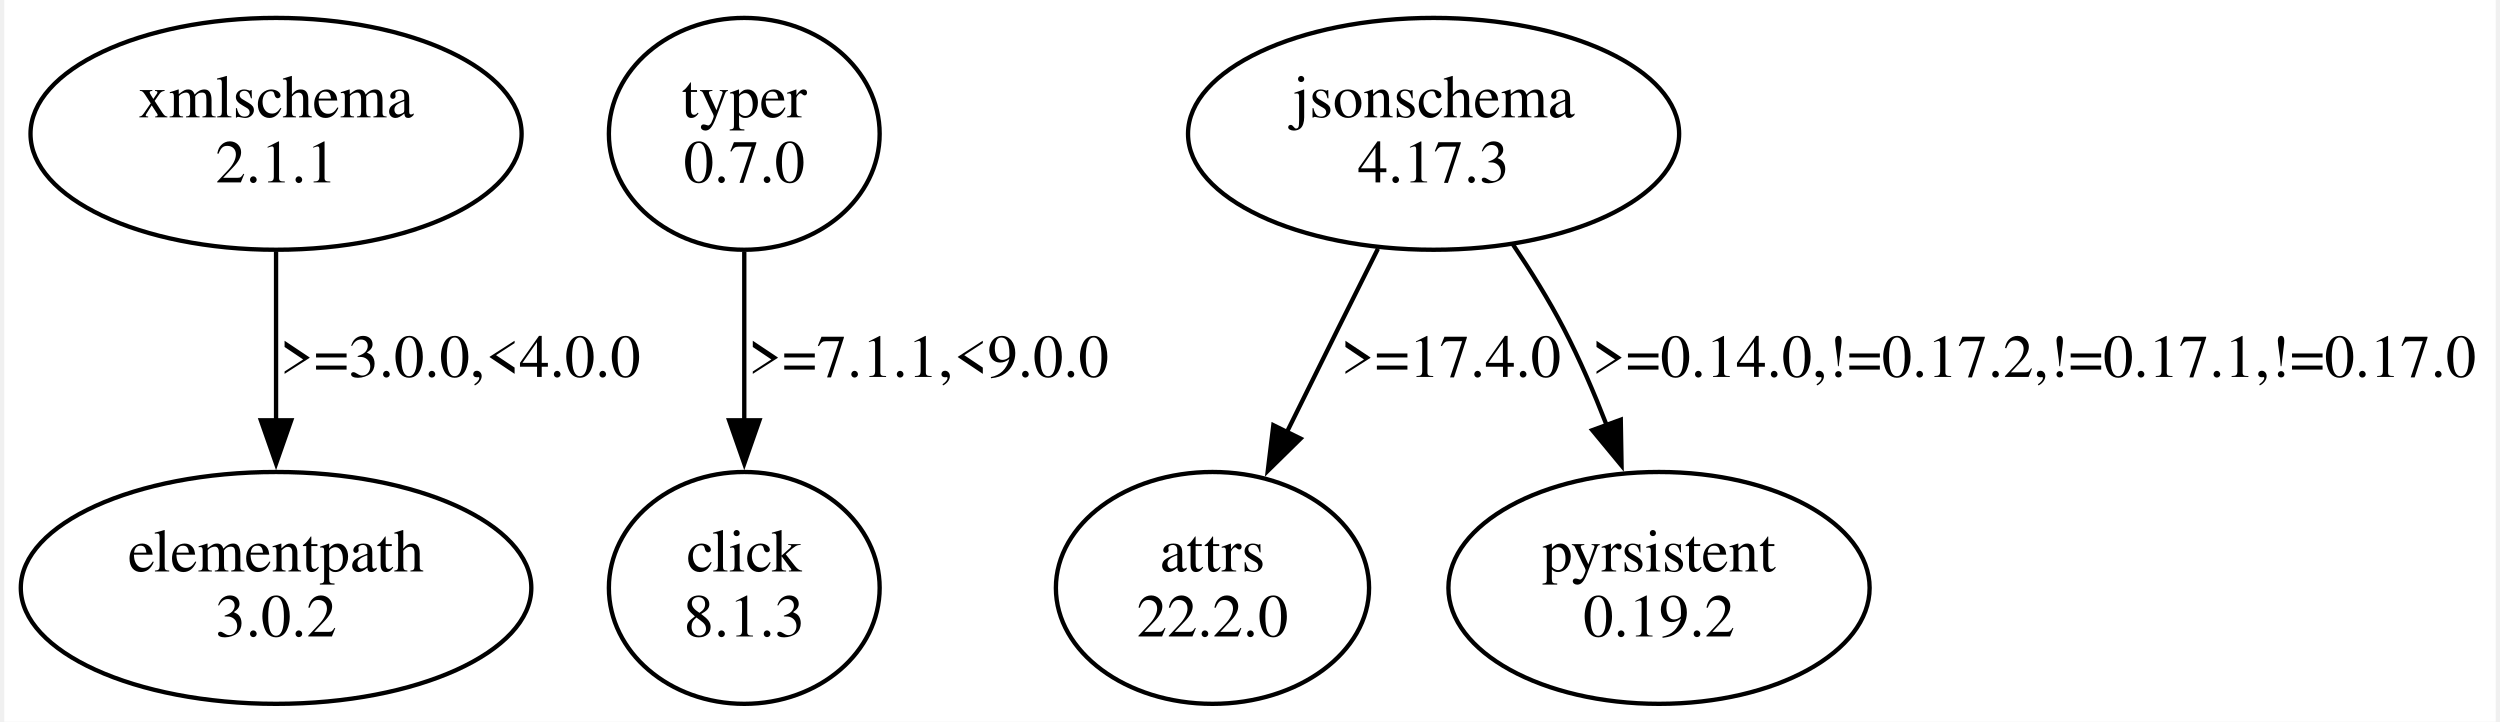
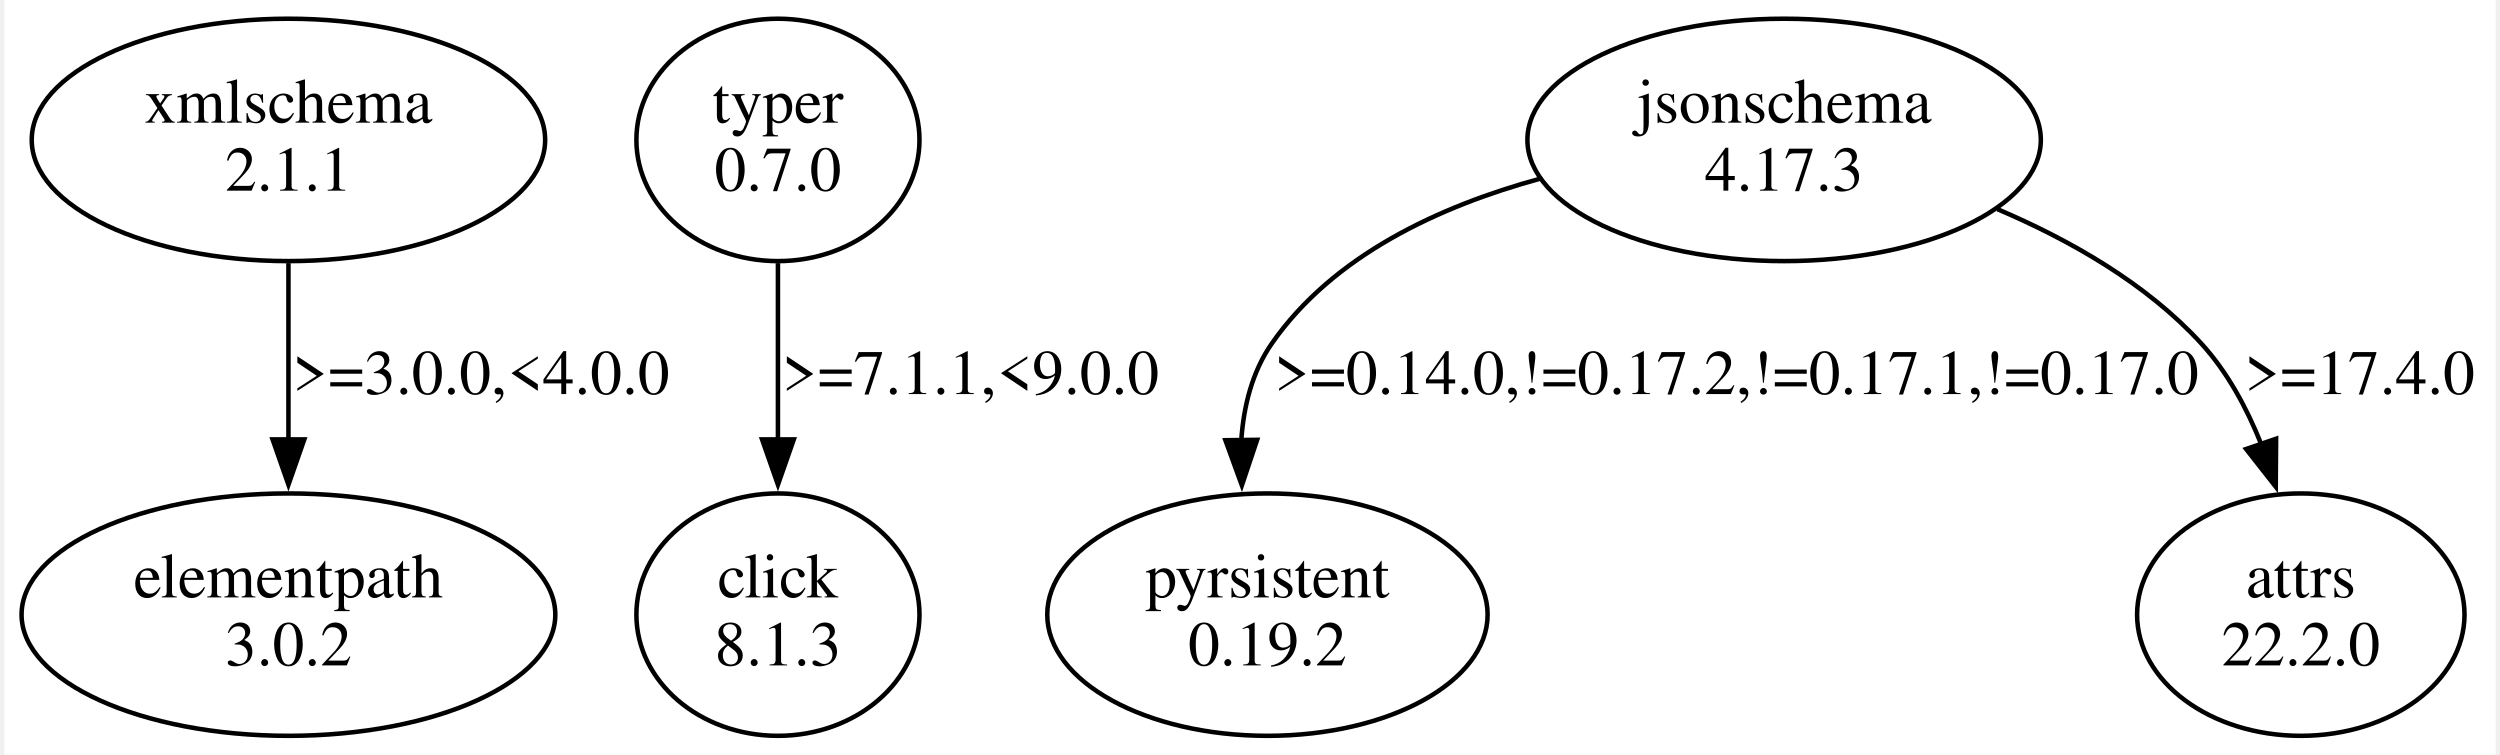
- <svg xmlns="http://www.w3.org/2000/svg" width="575pt" height="166pt" viewBox="0.00 0.00 574.69 166.48">
+ <svg xmlns="http://www.w3.org/2000/svg" width="550pt" height="166pt" viewBox="0.00 0.00 549.69 166.48">
  <g id="graph0" class="graph" transform="scale(1 1) rotate(0) translate(4 162.48)">
-     <polygon fill="white" stroke="none" points="-4,4 -4,-162.48 570.69,-162.48 570.69,4 -4,4" />
+     <polygon fill="white" stroke="none" points="-4,4 -4,-162.48 545.69,-162.48 545.69,4 -4,4" />
    <g id="node1" class="node">
      <ellipse fill="none" stroke="black" cx="58.69" cy="-131.61" rx="56.64" ry="26.74" />
      <text text-anchor="middle" x="58.69" y="-135.41" font-family="Times,serif" font-size="14.00">xmlschema</text>
      <text text-anchor="middle" x="58.69" y="-120.41" font-family="Times,serif" font-size="14.00">2.1.1</text>
    </g>
    <g id="node2" class="node">
      <ellipse fill="none" stroke="black" cx="58.69" cy="-26.87" rx="58.88" ry="26.74" />
      <text text-anchor="middle" x="58.69" y="-30.67" font-family="Times,serif" font-size="14.00">elementpath</text>
      <text text-anchor="middle" x="58.69" y="-15.67" font-family="Times,serif" font-size="14.00">3.0.2</text>
    </g>
    <g id="edge1" class="edge">
      <path fill="none" stroke="black" d="M58.69,-104.42C58.69,-92.58 58.69,-78.38 58.69,-65.44" />
      <polygon fill="black" stroke="black" points="62.19,-65.53 58.69,-55.53 55.19,-65.53 62.19,-65.53" />
      <text text-anchor="middle" x="101.19" y="-75.54" font-family="Times,serif" font-size="14.00">&gt;=3.0.0,&lt;4.0.0</text>
    </g>
    <g id="node3" class="node">
      <ellipse fill="none" stroke="black" cx="166.69" cy="-131.61" rx="31.23" ry="26.74" />
      <text text-anchor="middle" x="166.69" y="-135.41" font-family="Times,serif" font-size="14.00">typer</text>
      <text text-anchor="middle" x="166.69" y="-120.41" font-family="Times,serif" font-size="14.00">0.7.0</text>
    </g>
    <g id="node4" class="node">
      <ellipse fill="none" stroke="black" cx="166.69" cy="-26.87" rx="31.23" ry="26.74" />
      <text text-anchor="middle" x="166.69" y="-30.67" font-family="Times,serif" font-size="14.00">click</text>
      <text text-anchor="middle" x="166.69" y="-15.67" font-family="Times,serif" font-size="14.00">8.1.3</text>
    </g>
    <g id="edge2" class="edge">
      <path fill="none" stroke="black" d="M166.69,-104.42C166.69,-92.58 166.69,-78.38 166.69,-65.44" />
      <polygon fill="black" stroke="black" points="170.19,-65.53 166.69,-55.53 163.19,-65.53 170.19,-65.53" />
      <text text-anchor="middle" x="209.19" y="-75.54" font-family="Times,serif" font-size="14.00">&gt;=7.1.1,&lt;9.0.0</text>
    </g>
    <g id="node5" class="node">
-       <ellipse fill="none" stroke="black" cx="325.69" cy="-131.61" rx="56.64" ry="26.74" />
-       <text text-anchor="middle" x="325.69" y="-135.41" font-family="Times,serif" font-size="14.00">jsonschema</text>
-       <text text-anchor="middle" x="325.69" y="-120.41" font-family="Times,serif" font-size="14.00">4.17.3</text>
+       <ellipse fill="none" stroke="black" cx="388.69" cy="-131.61" rx="56.64" ry="26.74" />
+       <text text-anchor="middle" x="388.69" y="-135.41" font-family="Times,serif" font-size="14.00">jsonschema</text>
+       <text text-anchor="middle" x="388.69" y="-120.41" font-family="Times,serif" font-size="14.00">4.17.3</text>
    </g>
    <g id="node6" class="node">
-       <ellipse fill="none" stroke="black" cx="274.69" cy="-26.87" rx="36.12" ry="26.74" />
-       <text text-anchor="middle" x="274.69" y="-30.67" font-family="Times,serif" font-size="14.00">attrs</text>
-       <text text-anchor="middle" x="274.69" y="-15.67" font-family="Times,serif" font-size="14.00">22.2.0</text>
+       <ellipse fill="none" stroke="black" cx="274.69" cy="-26.87" rx="48.58" ry="26.74" />
+       <text text-anchor="middle" x="274.69" y="-30.67" font-family="Times,serif" font-size="14.00">pyrsistent</text>
+       <text text-anchor="middle" x="274.69" y="-15.67" font-family="Times,serif" font-size="14.00">0.19.2</text>
    </g>
    <g id="edge3" class="edge">
-       <path fill="none" stroke="black" d="M312.86,-105.11C309.85,-99.09 306.65,-92.69 303.69,-86.74 299.81,-78.94 295.66,-70.54 291.75,-62.6" />
-       <polygon fill="black" stroke="black" points="295.01,-61.31 287.45,-53.88 288.73,-64.4 295.01,-61.31" />
-       <text text-anchor="middle" x="329.69" y="-75.54" font-family="Times,serif" font-size="14.00">&gt;=17.4.0</text>
+       <path fill="none" stroke="black" d="M334.74,-123.02C312.69,-116.99 289.23,-106.16 275.69,-86.74 271.34,-80.5 269.44,-72.92 268.92,-65.3" />
+       <polygon fill="black" stroke="black" points="272.42,-65.44 269.05,-55.39 265.42,-65.35 272.42,-65.44" />
+       <text text-anchor="middle" x="378.19" y="-75.54" font-family="Times,serif" font-size="14.00">&gt;=0.14.0,!=0.17.2,!=0.17.1,!=0.17.0</text>
    </g>
    <g id="node7" class="node">
-       <ellipse fill="none" stroke="black" cx="377.69" cy="-26.87" rx="48.58" ry="26.74" />
-       <text text-anchor="middle" x="377.69" y="-30.67" font-family="Times,serif" font-size="14.00">pyrsistent</text>
-       <text text-anchor="middle" x="377.69" y="-15.67" font-family="Times,serif" font-size="14.00">0.19.2</text>
+       <ellipse fill="none" stroke="black" cx="502.69" cy="-26.87" rx="36.12" ry="26.74" />
+       <text text-anchor="middle" x="502.69" y="-30.67" font-family="Times,serif" font-size="14.00">attrs</text>
+       <text text-anchor="middle" x="502.69" y="-15.67" font-family="Times,serif" font-size="14.00">22.2.0</text>
    </g>
    <g id="edge4" class="edge">
-       <path fill="none" stroke="black" d="M343.91,-106.21C348.08,-100.03 352.29,-93.29 355.69,-86.74 359.34,-79.71 362.68,-71.94 365.61,-64.41" />
-       <polygon fill="black" stroke="black" points="368.87,-65.67 369.05,-55.08 362.3,-63.25 368.87,-65.67" />
-       <text text-anchor="middle" x="464.19" y="-75.54" font-family="Times,serif" font-size="14.00">&gt;=0.14.0,!=0.17.2,!=0.17.1,!=0.17.0</text>
+       <path fill="none" stroke="black" d="M435.75,-116.33C451.75,-109.53 468.62,-99.92 480.69,-86.74 486.47,-80.44 490.77,-72.47 493.96,-64.46" />
+       <polygon fill="black" stroke="black" points="497.24,-65.68 497.16,-55.08 490.62,-63.41 497.24,-65.68" />
+       <text text-anchor="middle" x="515.69" y="-75.54" font-family="Times,serif" font-size="14.00">&gt;=17.4.0</text>
    </g>
  </g>
</svg>
